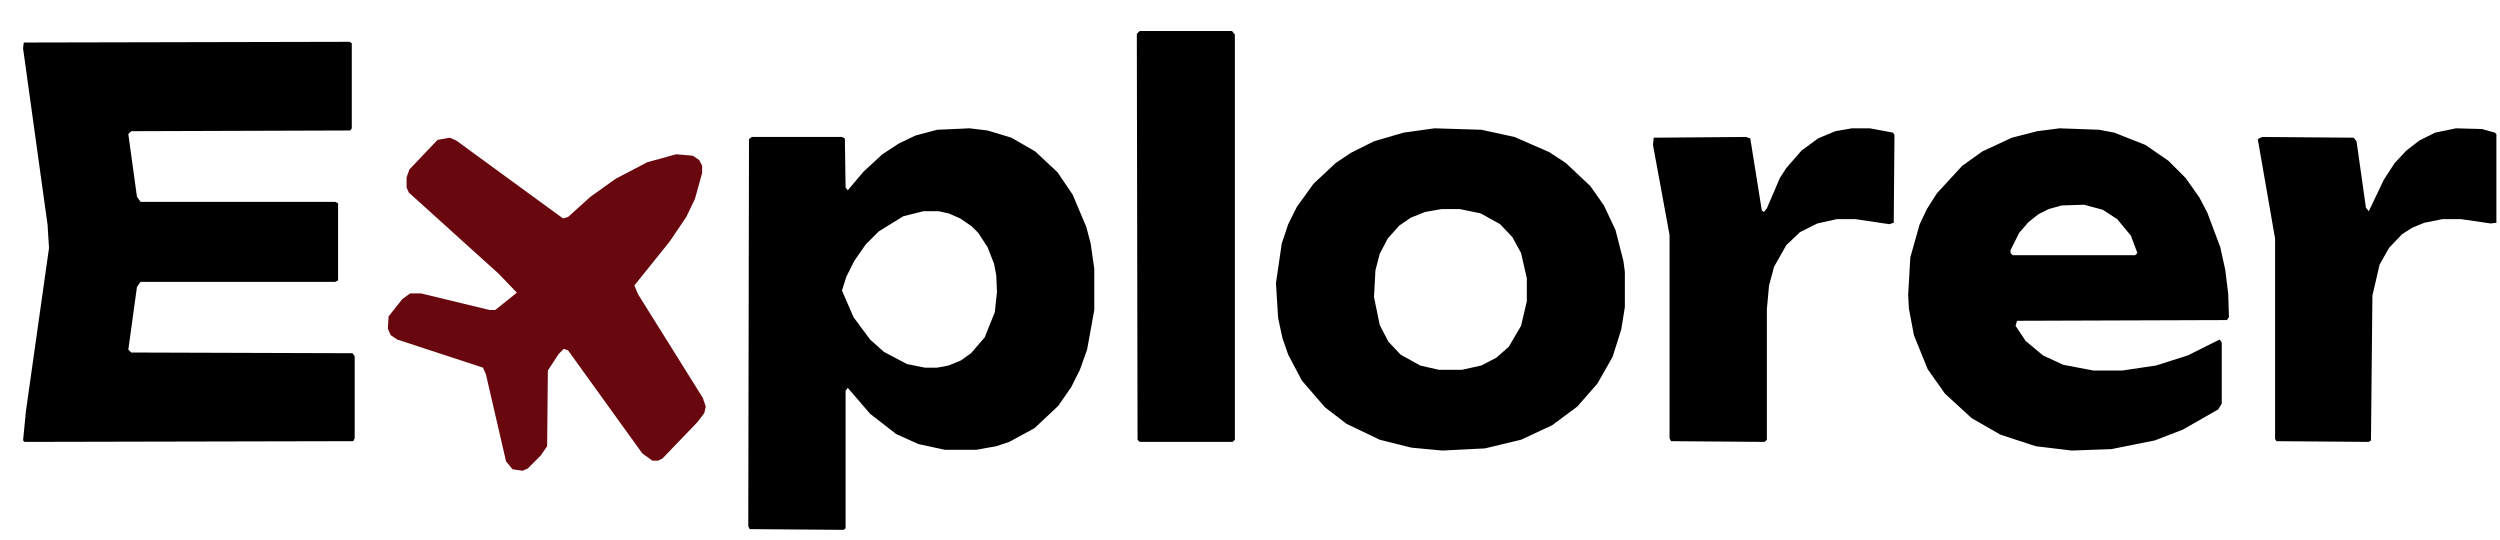
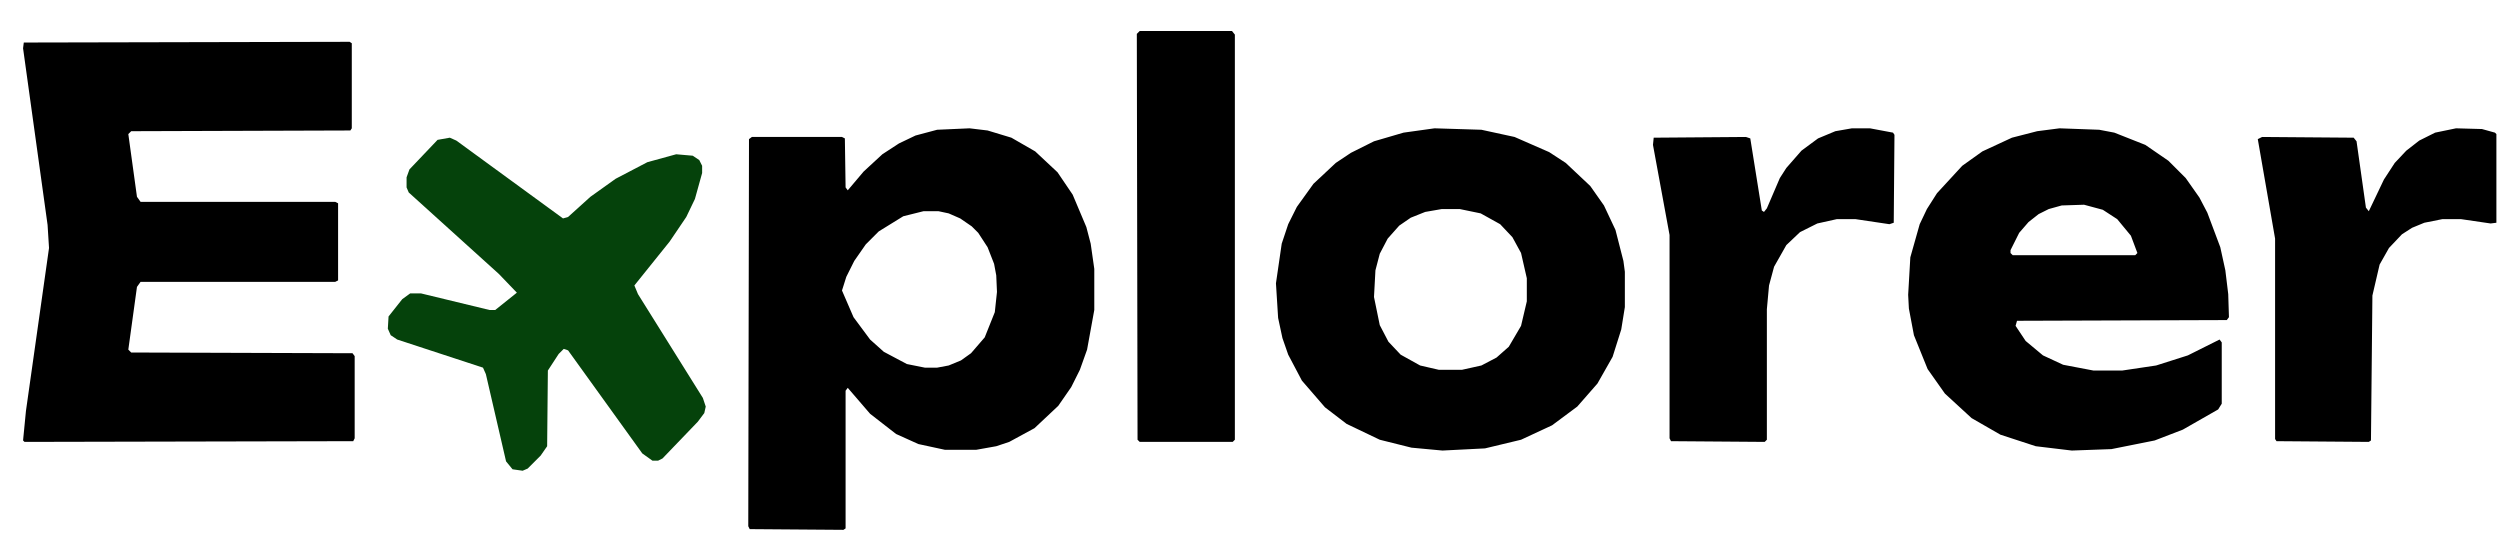
<svg xmlns="http://www.w3.org/2000/svg" width="867" height="187" viewBox="0 0 867 187" fill="none">
  <path d="M865.25 46L860.75 44.75L851.75 44.5L844.5 46L839 48.75L834.5 52.25L830.5 56.5L826.75 62.25L821.5 73.25L820.5 72L817.25 49L816.25 47.75L784.5 47.5L783 48.25L789 82.75V152.25L789.5 153L821.5 153.25L822.25 152.75L822.75 102.5L825.25 91.75L828.5 86L833 81.25L836.5 79L840.75 77.25L847 76H853.5L863.75 77.5L865.75 77.25V46.5L865.25 46ZM687.5 52.5L680.5 57.5L671.75 67L668.25 72.5L665.75 77.75L662.5 89.25L661.75 102.25L662 107L663.75 116.25L668.5 128L674.5 136.5L683.75 145L693.75 150.75L706 154.75L718.5 156.25L732.25 155.75L747.25 152.75L757 149L769.25 142L770.5 140V118.75L769.75 117.75L758.75 123.25L747.75 126.75L736 128.5H726L715.5 126.5L708.5 123.25L702.5 118.25L699 113L699.5 111.25L772.25 111L773 110L772.75 102L771.75 93.75L770 85.75L765.5 73.75L762.75 68.5L758 61.75L752 55.75L744 50.25L733.25 46L728 45L714.25 44.5L706.5 45.5L697.75 47.75L687.5 52.5ZM697.25 86.75L700.25 80.75L703.5 77L707 74.25L710.5 72.5L715 71.25L722.75 71L729.25 72.75L734.25 76L739 81.75L741.25 87.75L740.5 88.5H698L697.25 87.75V86.75ZM656.5 46L648.5 44.5H642.25L636.5 45.5L630.5 48L624.75 52.25L619.5 58.25L617.25 61.75L612.75 72.25L611.75 73.5L611 73L607 48L605.5 47.5L573.5 47.75L573.25 50.25L579 81.5V152L579.5 153L612 153.25L612.75 152.5V107.25L613.5 99L615.25 92.5L619.5 85L624.25 80.5L630.25 77.5L637 76H643.5L655.25 77.75L656.75 77.25L657 46.75L656.5 46ZM476.5 49L468.5 53L463.25 56.5L455.5 63.75L449.75 71.75L446.75 77.75L444.5 84.5L442.5 98.25L443.25 110.25L444.75 117.25L446.75 123L451.5 132L459.5 141.25L467 147L478.5 152.5L489.5 155.25L500.25 156.25L515 155.5L527.5 152.5L538.25 147.5L547 141L554 133L559.25 123.75L562.25 114.25L563.5 106.5V94.25L563 90.5L560.25 79.75L556.25 71.25L551.5 64.5L543 56.5L537.25 52.75L525.25 47.5L513.75 45L497.5 44.5L486.75 46L476.5 49ZM494.25 73.5L500 72.5H506.25L513.5 74L520.25 77.75L524.5 82.25L527.5 87.75L529.5 96.5V104.5L527.5 113L523.25 120.25L519 124L513.75 126.75L507 128.25H499L492.5 126.75L485.75 123L481.5 118.5L478.5 112.75L476.5 103L477 93.75L478.5 88L481.25 82.75L485.25 78.25L489.25 75.5L494.25 73.5ZM359 52.5L350.75 47.75L342.5 45.25L336.25 44.5L325 45L317.5 47L311.75 49.75L306 53.5L299.5 59.5L294 66L293.25 65L293 48L292 47.5H260.75L259.75 48.25L259.5 182.5L260 183.5L292.5 183.75L293.25 183.25V135.5L294 134.5L301.75 143.5L310.75 150.5L318.5 154L327.75 156H338.5L345.5 154.75L350 153.25L358.75 148.5L367 140.75L371.5 134.25L374.5 128.25L377 121.25L379.5 107.5V93.25L378.25 84.5L376.75 78.75L372 67.5L366.75 59.75L359 52.5ZM320.25 73.25H325.5L329 74L333 75.75L337 78.5L339.25 80.75L342.5 85.75L344.75 91.5L345.5 95.5L345.75 101.25L345 108.25L341.5 117L336.75 122.5L333.25 125L329 126.75L325 127.5H320.75L314.5 126.25L306.5 122L301.75 117.75L296 110L292 100.75L293.5 96L296.25 90.5L300.25 84.75L304.75 80.25L313.25 75L320.25 73.25ZM8.25 14.75L8 16.75L16.5 78L17 86L9 142.5L8 152.75L8.5 153.25L122.5 153L123 152V123.5L122.25 122.5L45.5 122.25L44.5 121.25L47.5 99.5L48.75 97.75H116.25L117.25 97.25V70.5L116.25 70H48.75L47.5 68.25L44.5 46.5L45.5 45.5L121.5 45.25L122 44.5V15L121.25 14.5L8.25 14.75ZM395.25 10.75L394.25 11.75L394.5 152.5L395.25 153.25H427.5L428.25 152.5V12L427.25 10.75H395.25Z" fill-rule="evenodd" clip-rule="evenodd" fill="black" />
-   <path d="M151.75 48.5L142 58.75L141 61.5V65L141.75 66.75L173 95L179.25 101.5L171.75 107.5H169.75L146 101.75H142.25L139.5 103.75L134.75 109.75L134.5 114L135.5 116.25L137.75 117.75L167.5 127.5L168.5 129.75L175.5 160L177.75 162.75L181.25 163.25L183 162.5L187.5 158L189.75 154.75L190 128.5L193.75 122.75L195.5 121L197 121.5L222.75 157.25L226.25 159.75H228.25L229.75 159L242 146.25L244.25 143.25L244.75 141L243.75 138L221.25 102L220 99L232.25 83.75L238 75.25L241 69L243.5 60V57.5L242.5 55.5L240.25 54L234.5 53.5L224.5 56.25L213.5 62L204.75 68.25L197 75.25L195.25 75.75L158.25 48.75L156 47.75L151.75 48.5Z" fill-rule="evenodd" clip-rule="evenodd" fill="#69070E" />
+   <path d="M151.75 48.5L142 58.75L141 61.5V65L141.75 66.75L173 95L179.25 101.5L171.75 107.5H169.75L146 101.75H142.25L139.5 103.75L134.75 109.75L134.5 114L135.5 116.25L137.75 117.75L167.5 127.5L168.5 129.75L175.5 160L177.75 162.75L181.25 163.25L183 162.5L187.5 158L189.75 154.75L190 128.5L193.75 122.75L195.5 121L197 121.5L222.75 157.25L226.25 159.75H228.25L229.75 159L242 146.25L244.25 143.25L244.75 141L243.75 138L221.25 102L220 99L232.25 83.75L238 75.25L241 69L243.5 60V57.5L242.5 55.5L240.25 54L234.5 53.5L224.5 56.25L213.5 62L204.75 68.25L197 75.25L195.25 75.75L158.25 48.75L156 47.75L151.75 48.5Z" fill-rule="evenodd" clip-rule="evenodd" fill="#05420B" />
</svg>
